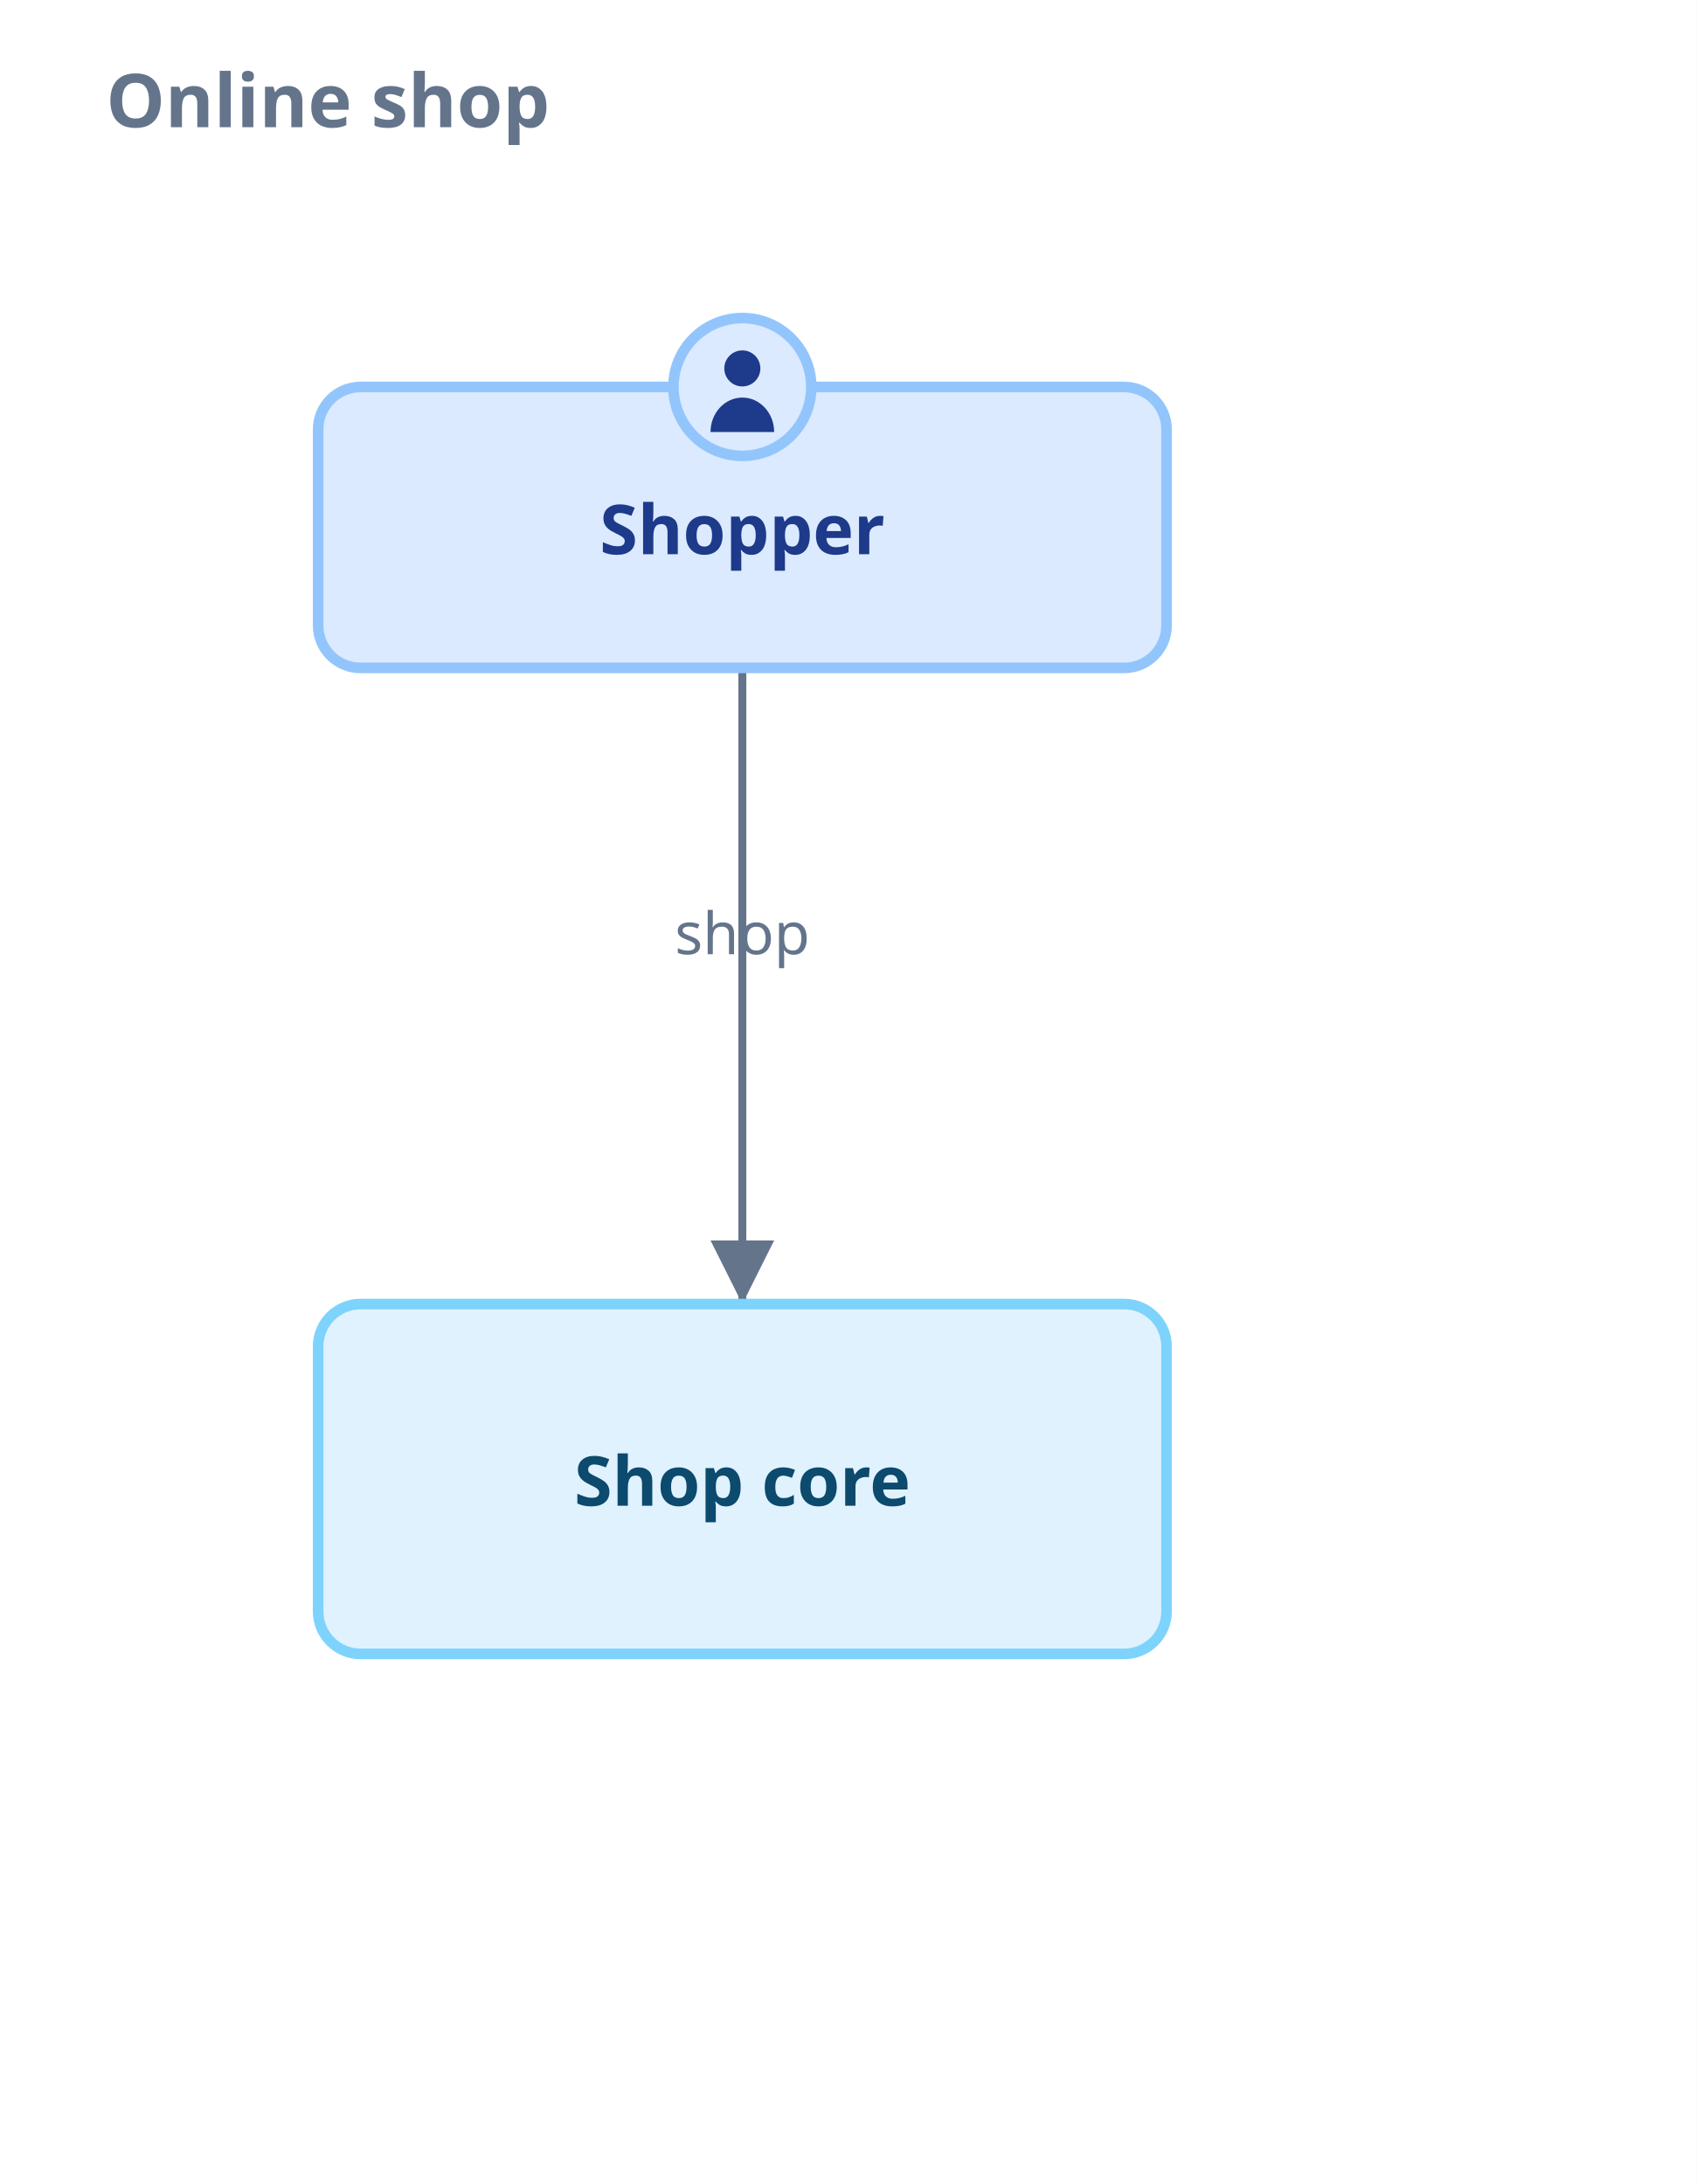
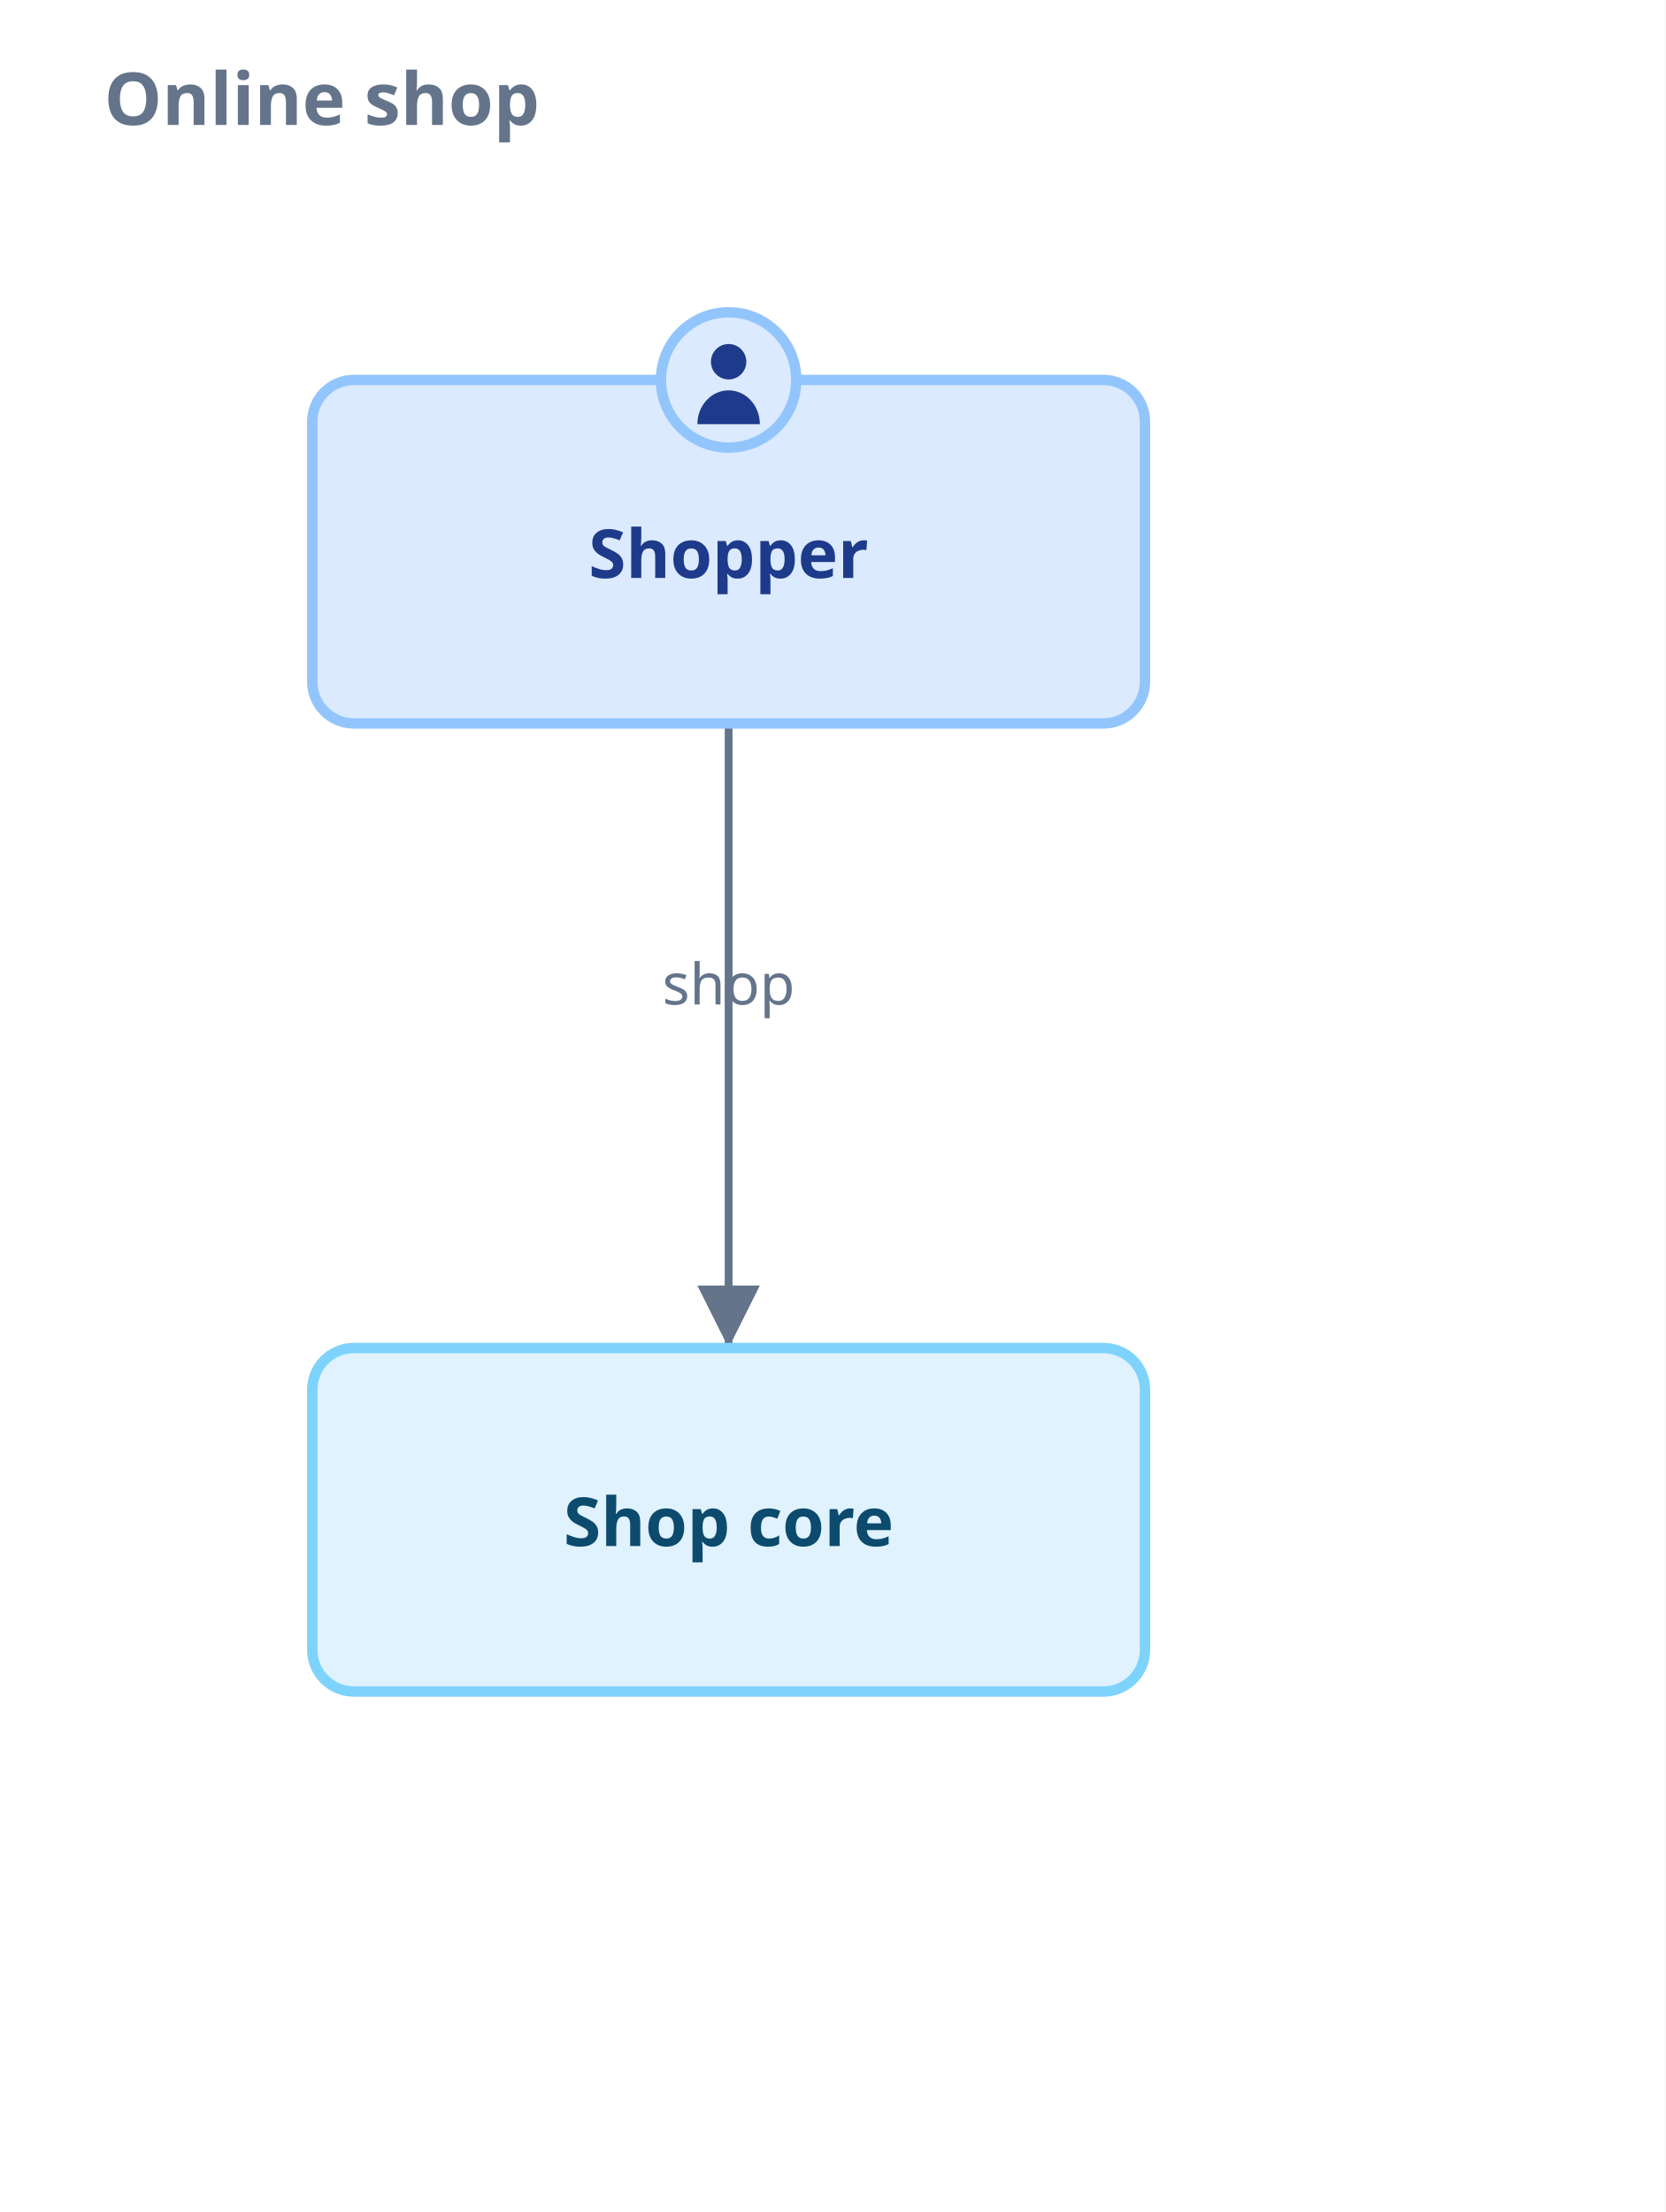
- <svg xmlns="http://www.w3.org/2000/svg" viewBox="0 0 320 412" width="320" height="412">
+ <svg xmlns="http://www.w3.org/2000/svg" viewBox="0 0 320 425" width="320" height="425">
  <defs>
    <marker id="arrow-default" viewBox="0 0 10 10" refX="10" refY="5" markerWidth="8" markerHeight="8" orient="auto-start-reverse">
      <path d="M 0 0 L 10 5 L 0 10 z" fill="#64748B" />
    </marker>
  </defs>
-   <rect width="320" height="412" fill="#FFFFFF" rx="0" />
+   <rect width="320" height="425" fill="#FFFFFF" rx="0" />
  <text x="20" y="24" fill="#64748B" font-size="14px" font-family="sans-serif" font-weight="bold">Online shop</text>
  <g class="edges">
    <g data-edge-from="Customer" data-edge-to="Monolith" data-edge-kind="sync" data-edge-canonical-id="Customer-&gt;Monolith" data-edge-label="shop" class="krs-edge krs-edge--interactive">
-       <line x1="140" y1="126" x2="140" y2="246" stroke="transparent" stroke-width="14" stroke-linecap="butt" class="krs-edge__hitline" />
-       <line x1="140" y1="126" x2="140" y2="246" stroke="#64748B" stroke-width="1.5" marker-end="url(#arrow-default)" />
-       <text x="140" y="180" text-anchor="middle" fill="#64748B" font-size="11px" font-family="sans-serif">shop</text>
+       <line x1="140" y1="139" x2="140" y2="259" stroke="transparent" stroke-width="14" stroke-linecap="butt" class="krs-edge__hitline" />
+       <line x1="140" y1="139" x2="140" y2="259" stroke="#64748B" stroke-width="1.5" marker-end="url(#arrow-default)" />
+       <text x="140" y="193" text-anchor="middle" fill="#64748B" font-size="11px" font-family="sans-serif">shop</text>
    </g>
  </g>
  <g class="nodes">
    <g data-node-id="Customer" data-node-kind="user" data-has-children="false" data-has-description="false">
-       <rect x="60" y="73" width="160" height="53" rx="8" ry="8" fill="#DBEAFE" stroke="#93C5FD" stroke-width="2" />
+       <rect x="60" y="73" width="160" height="66" rx="8" ry="8" fill="#DBEAFE" stroke="#93C5FD" stroke-width="2" />
      <circle cx="140" cy="73" r="13" fill="#DBEAFE" stroke="#93C5FD" stroke-width="2" />
      <circle cx="140" cy="69.5" r="3.4" fill="#1E3A8A" />
      <path d="M134 81.5 a6 6.5 0 0 1 12 0 Z" fill="#1E3A8A" />
-       <text x="140" y="99.5" text-anchor="middle" dominant-baseline="central" fill="#1E3A8A" font-size="13px" font-weight="bold" font-family="sans-serif">Shopper</text>
+       <text x="140" y="106" text-anchor="middle" dominant-baseline="central" fill="#1E3A8A" font-size="13px" font-weight="bold" font-family="sans-serif">Shopper</text>
    </g>
    <g data-node-id="Monolith" data-node-kind="service" data-has-children="true" data-has-description="false" style="cursor: pointer">
-       <rect x="60" y="246" width="160" height="66" rx="8" ry="8" fill="#E0F2FE" stroke="#7DD3FC" stroke-width="2" />
-       <text x="140" y="279" text-anchor="middle" dominant-baseline="central" fill="#0C4A6E" font-size="13px" font-weight="bold" font-family="sans-serif">Shop core</text>
+       <rect x="60" y="259" width="160" height="66" rx="8" ry="8" fill="#E0F2FE" stroke="#7DD3FC" stroke-width="2" />
+       <text x="140" y="292" text-anchor="middle" dominant-baseline="central" fill="#0C4A6E" font-size="13px" font-weight="bold" font-family="sans-serif">Shop core</text>
    </g>
  </g>
</svg>
